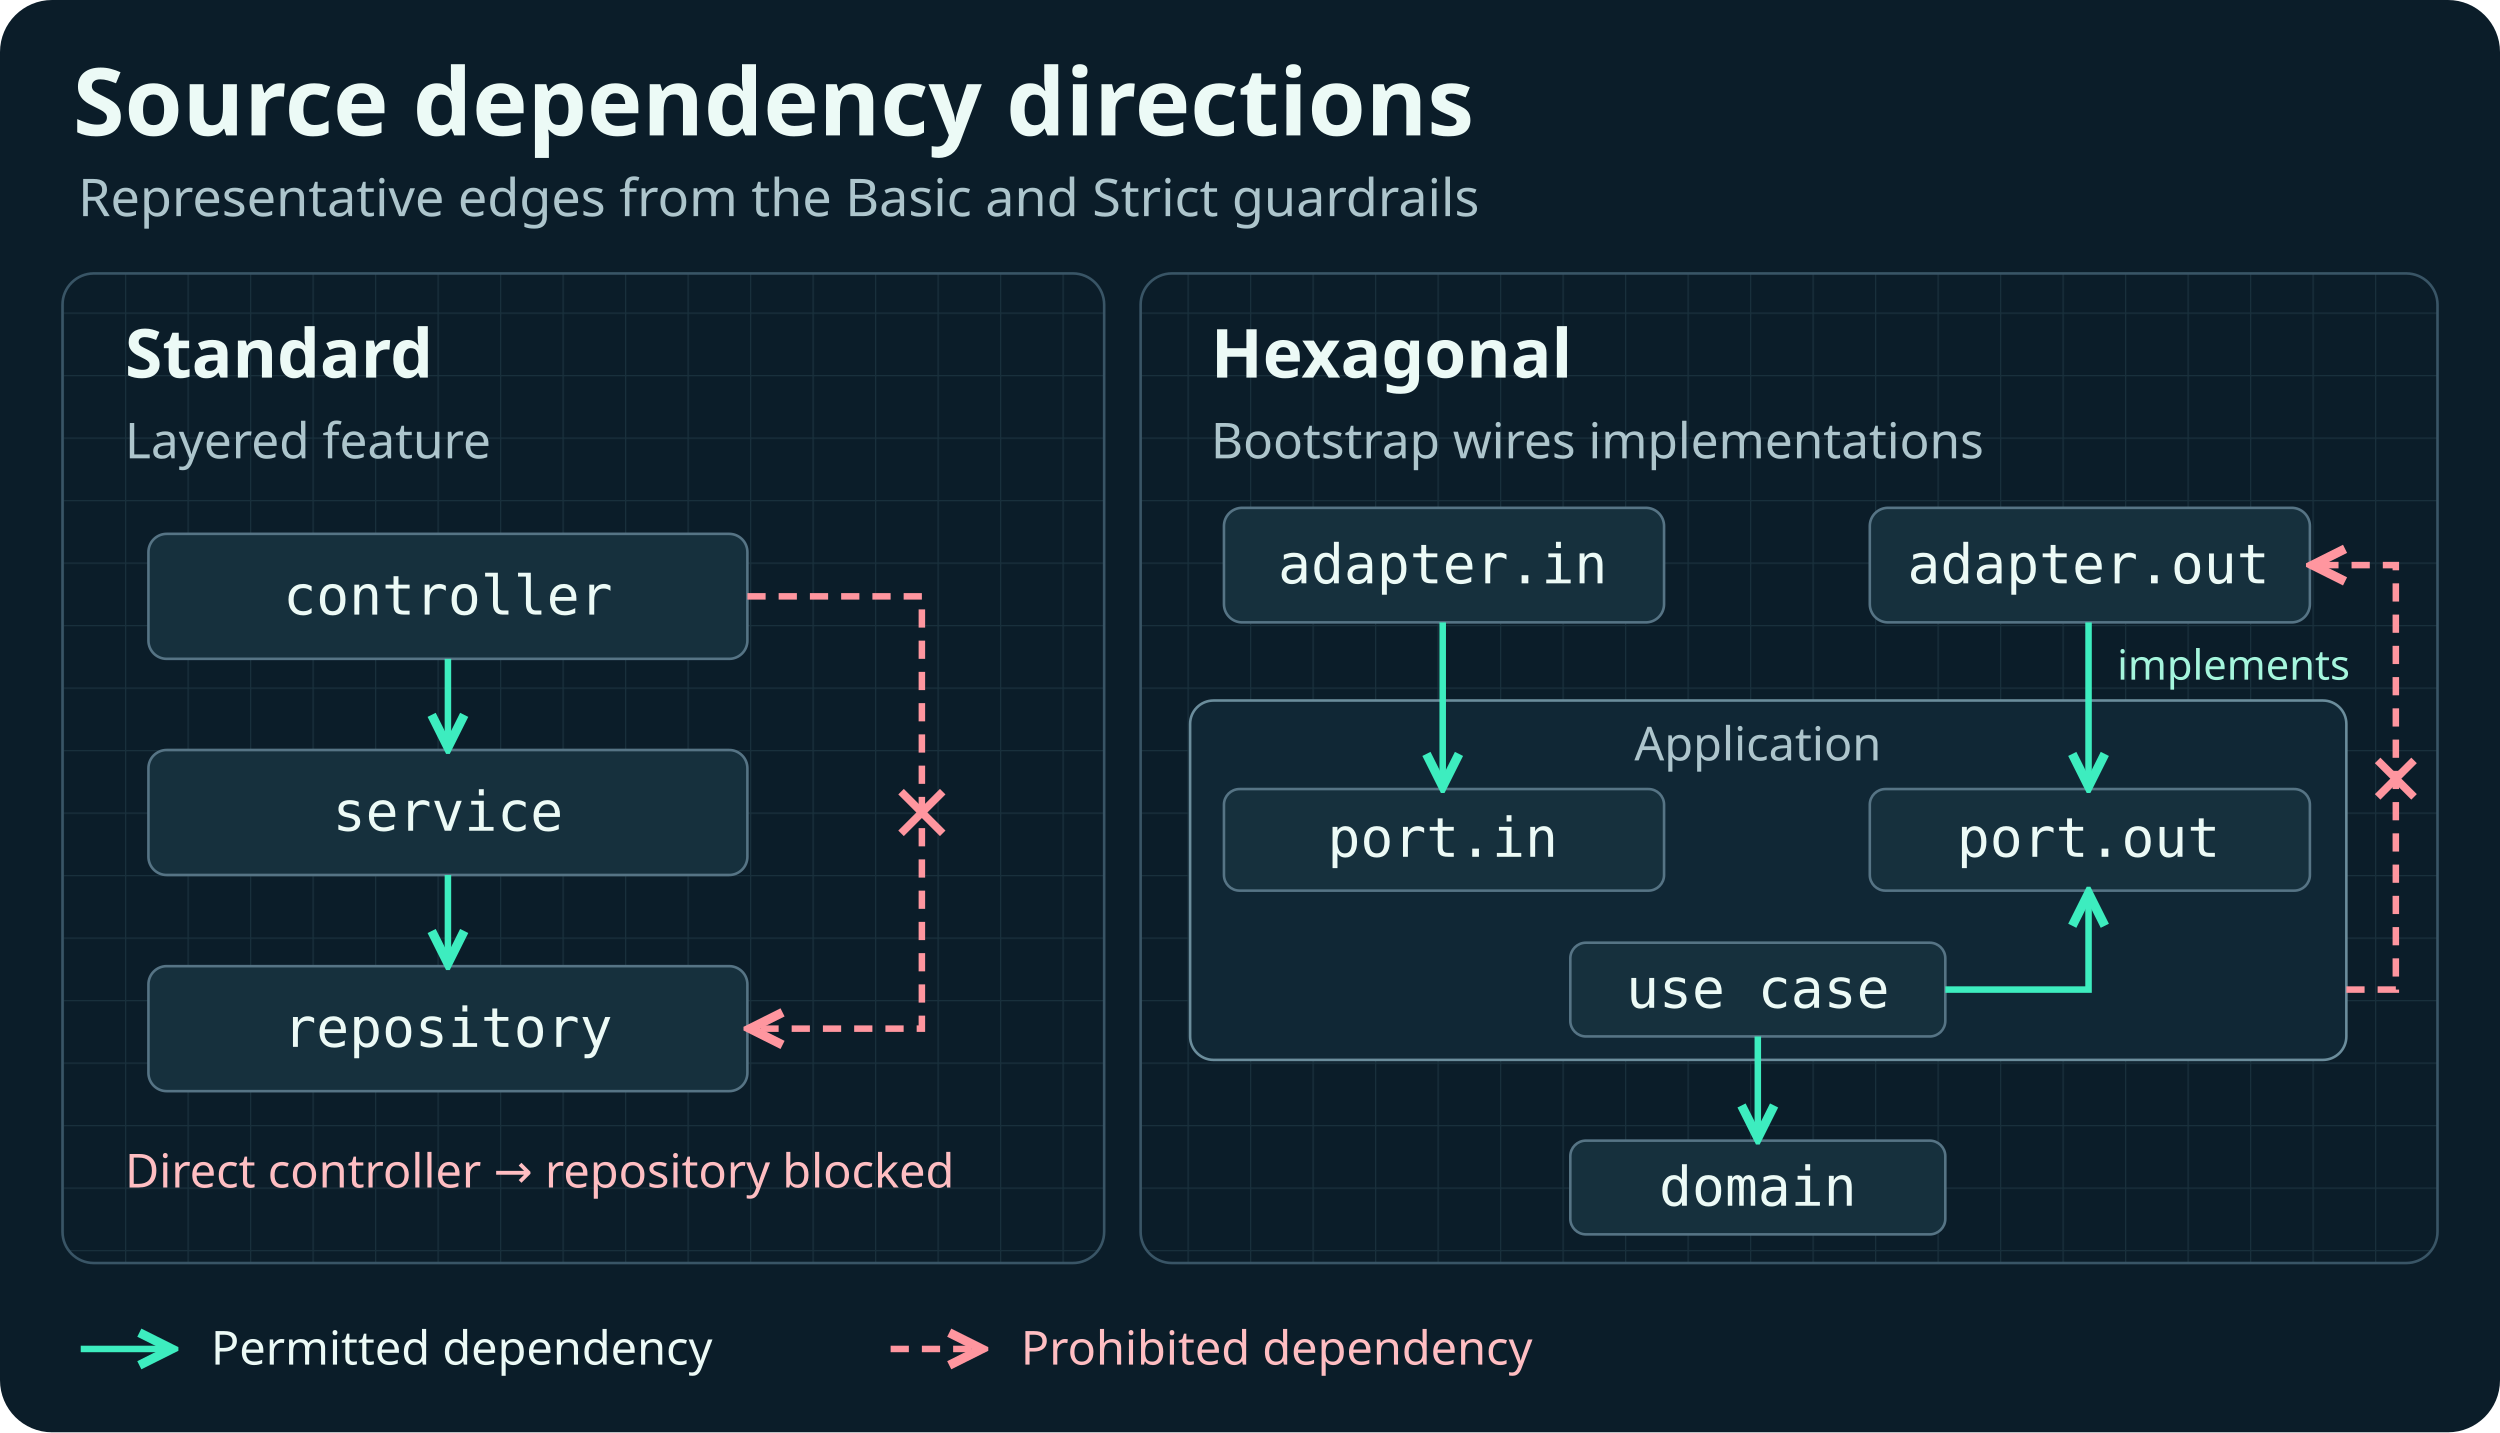
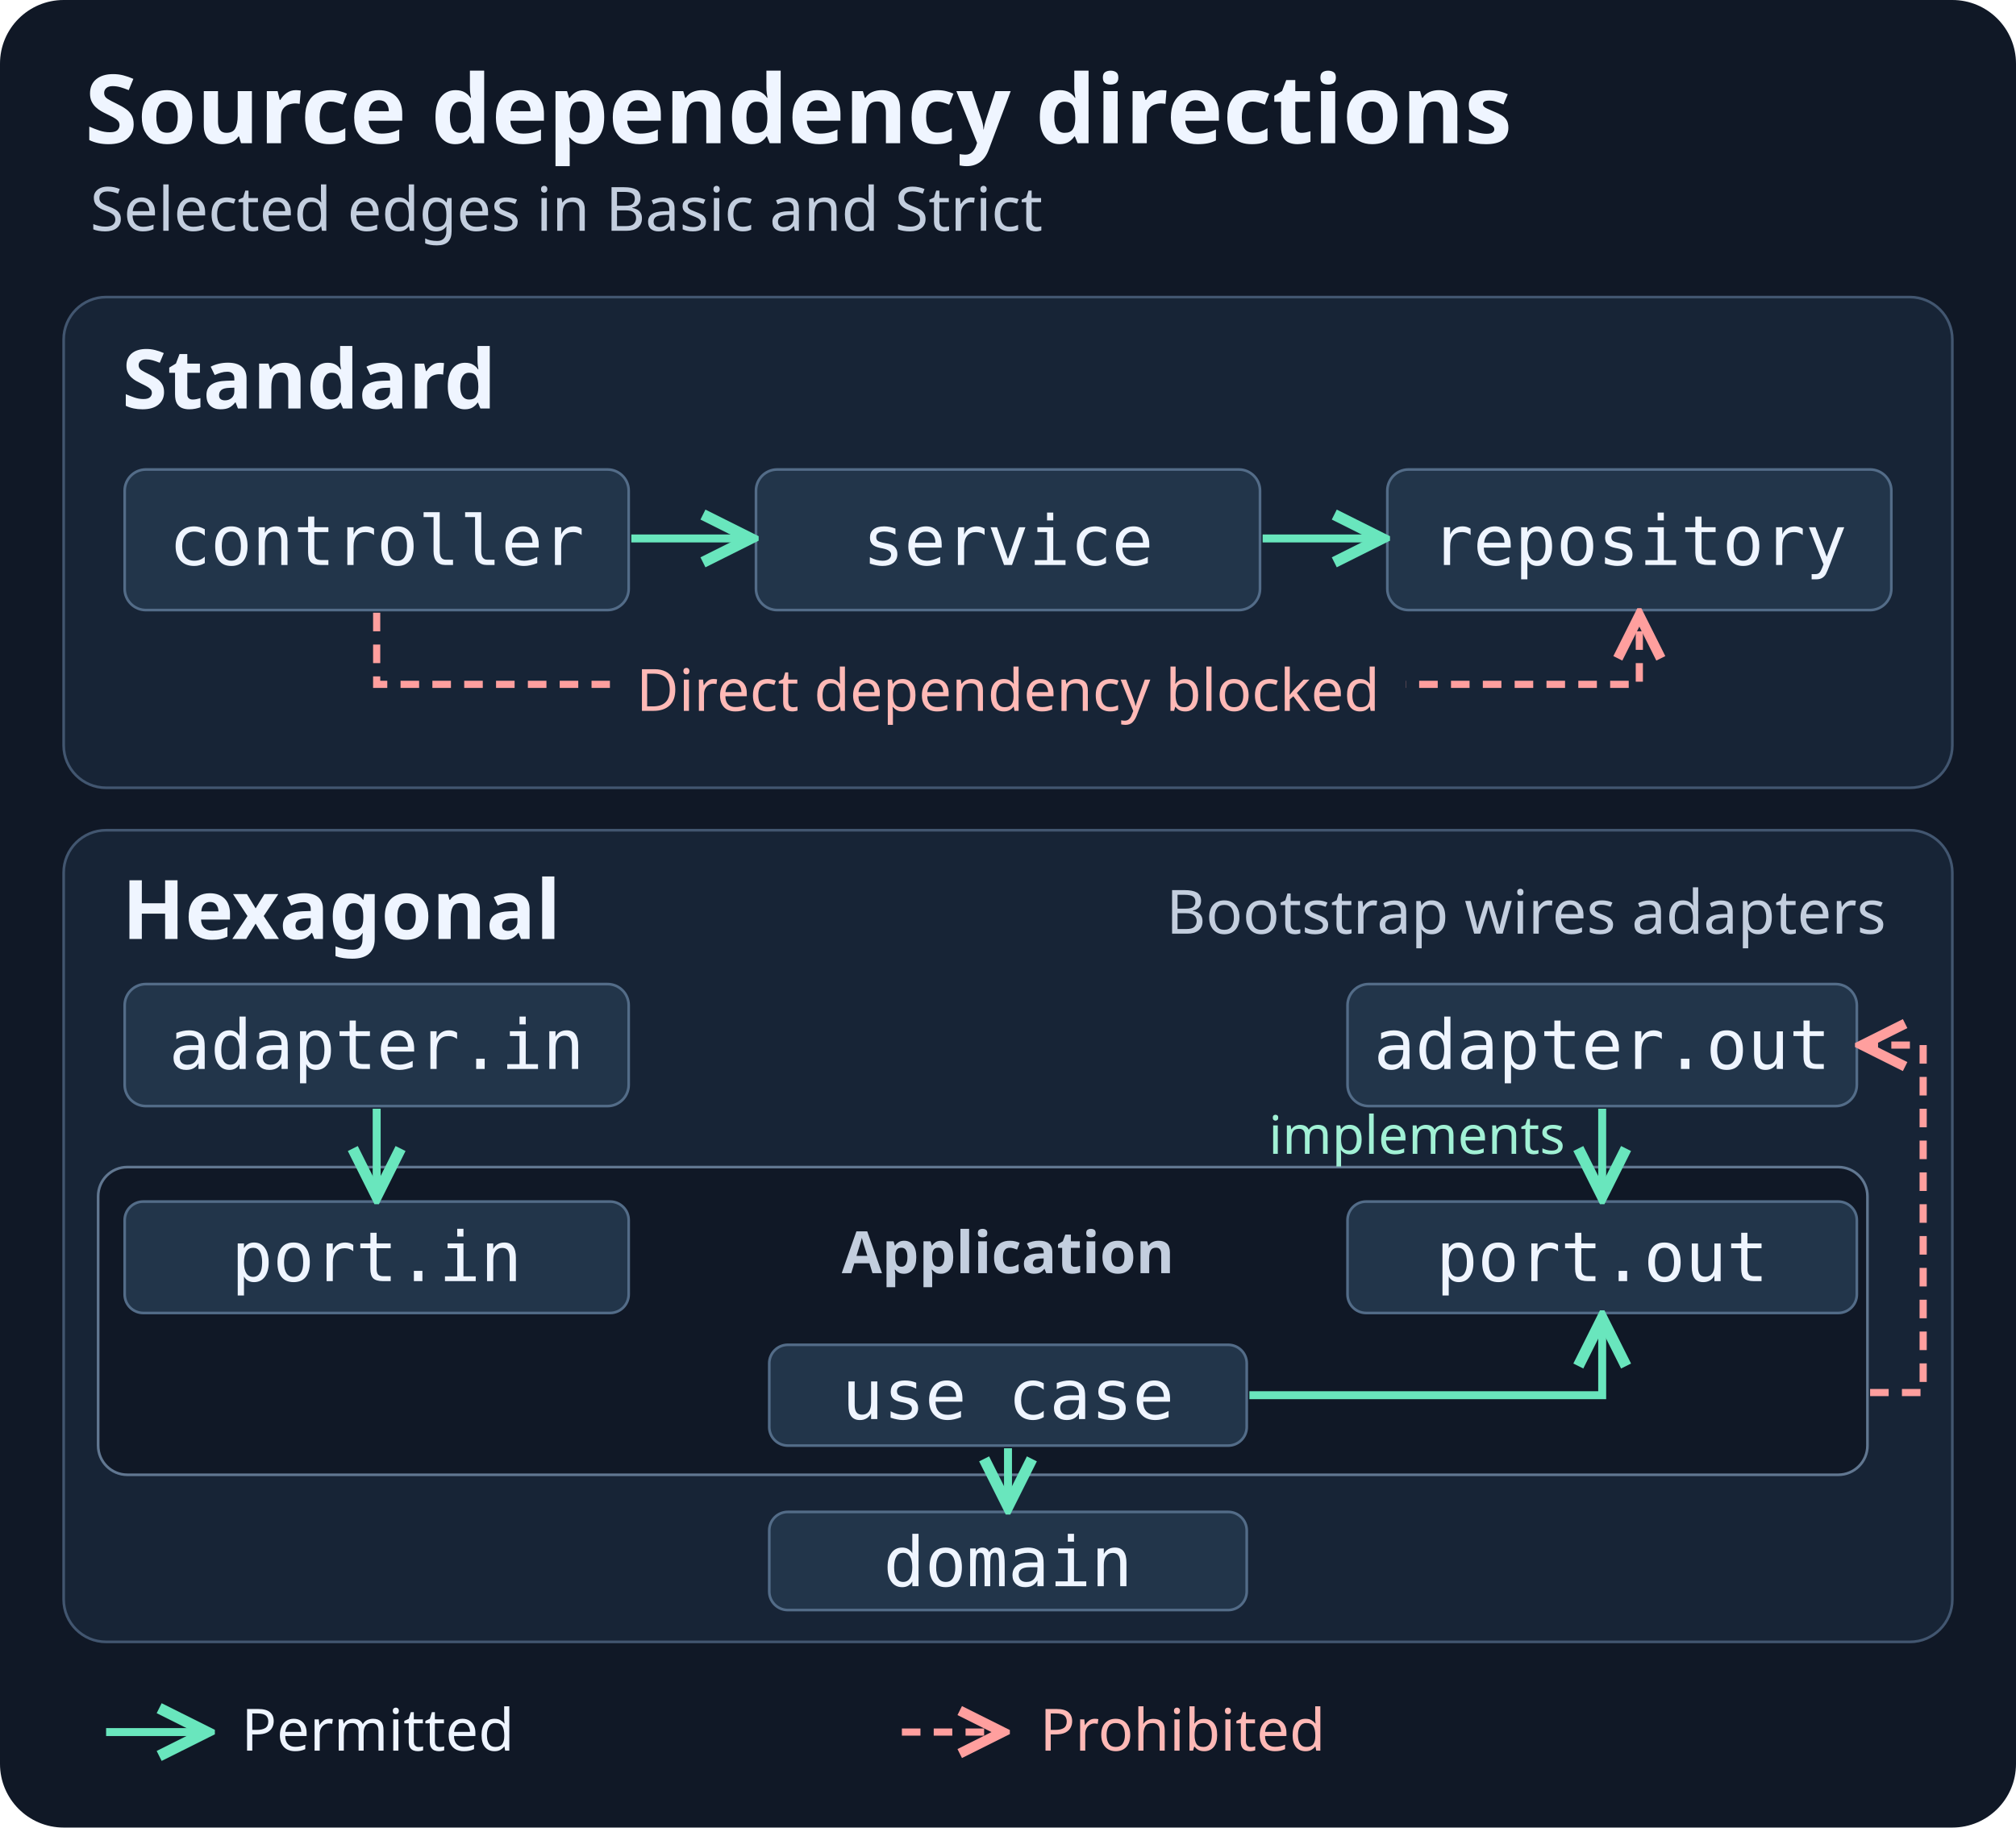
- <svg xmlns="http://www.w3.org/2000/svg" width="960" height="550" viewBox="0 0 960 550" role="img" aria-labelledby="title description">
+ <svg xmlns="http://www.w3.org/2000/svg" width="760" height="689" viewBox="0 0 760 689" role="img" aria-labelledby="title description">
  <defs>
-     <marker id="allowed" markerWidth="7" markerHeight="7" refX="6" refY="3.5" orient="auto">
-       <path d="M1 1l5 2.5L1 6" fill="none" stroke="#3dedbf" stroke-width="1.4" />
+     <marker id="allowed" markerWidth="8" markerHeight="8" refX="7" refY="4" orient="auto">
+       <path d="M1 1l6 3-6 3" fill="none" stroke="#69e6bd" stroke-width="1.4" />
    </marker>
-     <marker id="blocked" markerWidth="7" markerHeight="7" refX="6" refY="3.5" orient="auto">
-       <path d="M1 1l5 2.5L1 6" fill="none" stroke="#ff969f" stroke-width="1.4" />
+     <marker id="blocked" markerWidth="8" markerHeight="8" refX="7" refY="4" orient="auto">
+       <path d="M1 1l6 3-6 3" fill="none" stroke="#ff9f9e" stroke-width="1.4" />
    </marker>
-     <pattern id="grid" width="24" height="24" patternUnits="userSpaceOnUse">
-       <path d="M24 0H0V24" fill="none" stroke="#24404c" opacity=".55" />
-     </pattern>
  </defs>
-   <rect width="960" height="550" rx="20" fill="#0b1d29" />
+   <rect width="760" height="689" rx="24" fill="#101826" />
  <g font-family="system-ui, sans-serif">
-     <text x="28" y="52" font-size="36" font-weight="700" fill="#ecfaf6">Source dependency directions</text>
-     <text x="30" y="83" font-size="20" fill="#adc5cc">Representative edges from the Basic and Strict guardrails</text>
+     <text x="32" y="54" font-size="36" font-weight="730" fill="#eff5ff">Source dependency directions</text>
+     <text x="34" y="87" font-size="23" fill="#c3cede">Selected edges in Basic and Strict</text>
  </g>
-   <g fill="url(#grid)" stroke="#395566">
-     <rect x="24" y="105" width="400" height="380" rx="12" />
-     <rect x="438" y="105" width="498" height="380" rx="12" />
+   <g fill="#172436" stroke="#425670">
+     <rect x="24" y="112" width="712" height="185" rx="16" />
+     <rect x="24" y="313" width="712" height="306" rx="16" />
  </g>
-   <g font-family="system-ui, sans-serif">
-     <g font-size="26" font-weight="700" fill="#ecfaf6">
-       <text x="48" y="145">Standard</text>
-       <text x="465" y="145">Hexagonal</text>
-     </g>
-     <text x="48" y="176" font-size="19" fill="#adc5cc">Layered feature</text>
-     <text x="465" y="176" font-size="19" fill="#adc5cc">Bootstrap wires implementations</text>
+   <g font-family="system-ui, sans-serif" fill="#eff5ff">
+     <text x="46" y="154" font-size="31" font-weight="720">Standard</text>
+     <text x="46" y="354" font-size="31" font-weight="720">Hexagonal</text>
+     <text x="711" y="352" font-size="23" fill="#c3cede" text-anchor="end">Bootstrap wires adapters</text>
  </g>
-   <g fill="#16303d" stroke="#567485">
-     <rect x="57" y="205" width="230" height="48" rx="7" />
-     <rect x="57" y="288" width="230" height="48" rx="7" />
-     <rect x="57" y="371" width="230" height="48" rx="7" />
-     <rect x="470" y="195" width="169" height="44" rx="7" />
-     <rect x="718" y="195" width="169" height="44" rx="7" />
-     <rect x="603" y="438" width="144" height="36" rx="6" />
+   <g fill="#22354a" stroke="#536c88">
+     <rect x="47" y="177" width="190" height="53" rx="8" />
+     <rect x="285" y="177" width="190" height="53" rx="8" />
+     <rect x="523" y="177" width="190" height="53" rx="8" />
+     <rect x="47" y="371" width="190" height="46" rx="8" />
+     <rect x="508" y="371" width="192" height="46" rx="8" />
+     <rect x="290" y="570" width="180" height="37" rx="7" />
  </g>
-   <rect x="457" y="269" width="444" height="138" rx="9" fill="#102735" stroke="#6b8d9c" />
-   <g fill="#16303d" stroke="#567485">
-     <rect x="470" y="303" width="169" height="39" rx="6" />
-     <rect x="718" y="303" width="169" height="39" rx="6" />
-     <rect x="603" y="362" width="144" height="36" rx="6" />
+   <rect x="37" y="440" width="667" height="116" rx="11" fill="#101826" stroke="#617791" />
+   <g fill="#22354a" stroke="#536c88">
+     <rect x="47" y="453" width="190" height="42" rx="7" />
+     <rect x="508" y="453" width="192" height="42" rx="7" />
+     <rect x="290" y="507" width="180" height="38" rx="7" />
  </g>
-   <text x="675" y="292" text-anchor="middle" font-family="system-ui, sans-serif" font-size="18" fill="#adc5cc">Application</text>
-   <g fill="none" stroke="#3dedbf" stroke-width="2.5">
-     <path d="M172 253v34" marker-end="url(#allowed)" />
-     <path d="M172 336v34" marker-end="url(#allowed)" />
-     <path d="M554 239v63" marker-end="url(#allowed)" />
-     <path d="M802 239v63" marker-end="url(#allowed)" />
-     <path d="M747 380h55v-37" marker-end="url(#allowed)" />
-     <path d="M675 398v39" marker-end="url(#allowed)" />
+   <g fill="none" stroke="#69e6bd" stroke-width="3">
+     <path d="M238 203h45" marker-end="url(#allowed)" />
+     <path d="M476 203h45" marker-end="url(#allowed)" />
+     <path d="M142 418v33" marker-end="url(#allowed)" />
+     <path d="M604 418v33" marker-end="url(#allowed)" />
+     <path d="M471 526h133v-29" marker-end="url(#allowed)" />
+     <path d="M380 546v22" marker-end="url(#allowed)" />
  </g>
-   <g fill="none" stroke="#ff969f" stroke-width="2.5" stroke-dasharray="7 5">
-     <path d="M287 229h67v166h-66" marker-end="url(#blocked)" />
-     <path d="M901 380h19V217h-32" marker-end="url(#blocked)" />
+   <g fill="none" stroke="#ff9f9e" stroke-width="2.7" stroke-dasharray="7 5">
+     <path d="M142 231v27h476v-26" marker-end="url(#blocked)" />
+     <path d="M705 525h20V394h-23" marker-end="url(#blocked)" />
  </g>
-   <g stroke="#ff969f" stroke-width="3">
-     <path d="m346 304 16 16m0-16-16 16" />
-     <path d="m913 292 14 14m0-14-14 14" />
+   <g font-family="ui-monospace, Menlo, Consolas, monospace" font-size="26" fill="#eff5ff" text-anchor="middle">
+     <text x="142" y="213">controller</text>
+     <text x="380" y="213">service</text>
+     <text x="618" y="213">repository</text>
+     <text x="142" y="403">adapter.in</text>
+     <text x="604" y="403">adapter.out</text>
+     <text x="142" y="483">port.in</text>
+     <text x="604" y="483">port.out</text>
+     <text x="380" y="535">use case</text>
+     <text x="380" y="598">domain</text>
  </g>
-   <g font-family="ui-monospace, Menlo, Consolas, monospace" font-size="21" fill="#ecfaf6" text-anchor="middle">
-     <text x="172" y="236">controller</text>
-     <text x="172" y="319">service</text>
-     <text x="172" y="402">repository</text>
-     <text x="554" y="224">adapter.in</text>
-     <text x="802" y="224">adapter.out</text>
-     <text x="554" y="329">port.in</text>
-     <text x="802" y="329">port.out</text>
-     <text x="675" y="387">use case</text>
-     <text x="675" y="463">domain</text>
-   </g>
-   <g font-family="system-ui, sans-serif" font-size="18">
-     <text x="48" y="456" fill="#ffbec2">Direct controller → repository blocked</text>
-     <text x="813" y="261" font-size="16" fill="#a5f6dd">implements</text>
-     <path d="M31 518h35" stroke="#3dedbf" stroke-width="2.5" marker-end="url(#allowed)" />
-     <text x="81" y="524" fill="#ecfaf6">Permitted dependency</text>
-     <path d="M342 518h35" stroke="#ff969f" stroke-width="2.5" stroke-dasharray="7 5" marker-end="url(#blocked)" />
-     <text x="392" y="524" fill="#ffbec2">Prohibited dependency</text>
+   <g font-family="system-ui, sans-serif" font-size="22">
+     <rect x="230" y="244" width="300" height="34" rx="6" fill="#172436" />
+     <text x="380" y="268" fill="#ffb9b6" text-anchor="middle">Direct dependency blocked</text>
+     <text x="380" y="480" fill="#c3cede" text-anchor="middle" font-weight="650">Application</text>
+     <text x="590" y="435" fill="#a1f1d5" text-anchor="end" font-size="20">implements</text>
+     <path d="M40 653h38" stroke="#69e6bd" stroke-width="3" marker-end="url(#allowed)" />
+     <text x="91" y="660" fill="#eff5ff">Permitted</text>
+     <path d="M340 653h38" stroke="#ff9f9e" stroke-width="2.7" stroke-dasharray="7 5" marker-end="url(#blocked)" />
+     <text x="392" y="660" fill="#ffb9b6">Prohibited</text>
  </g>
</svg>
